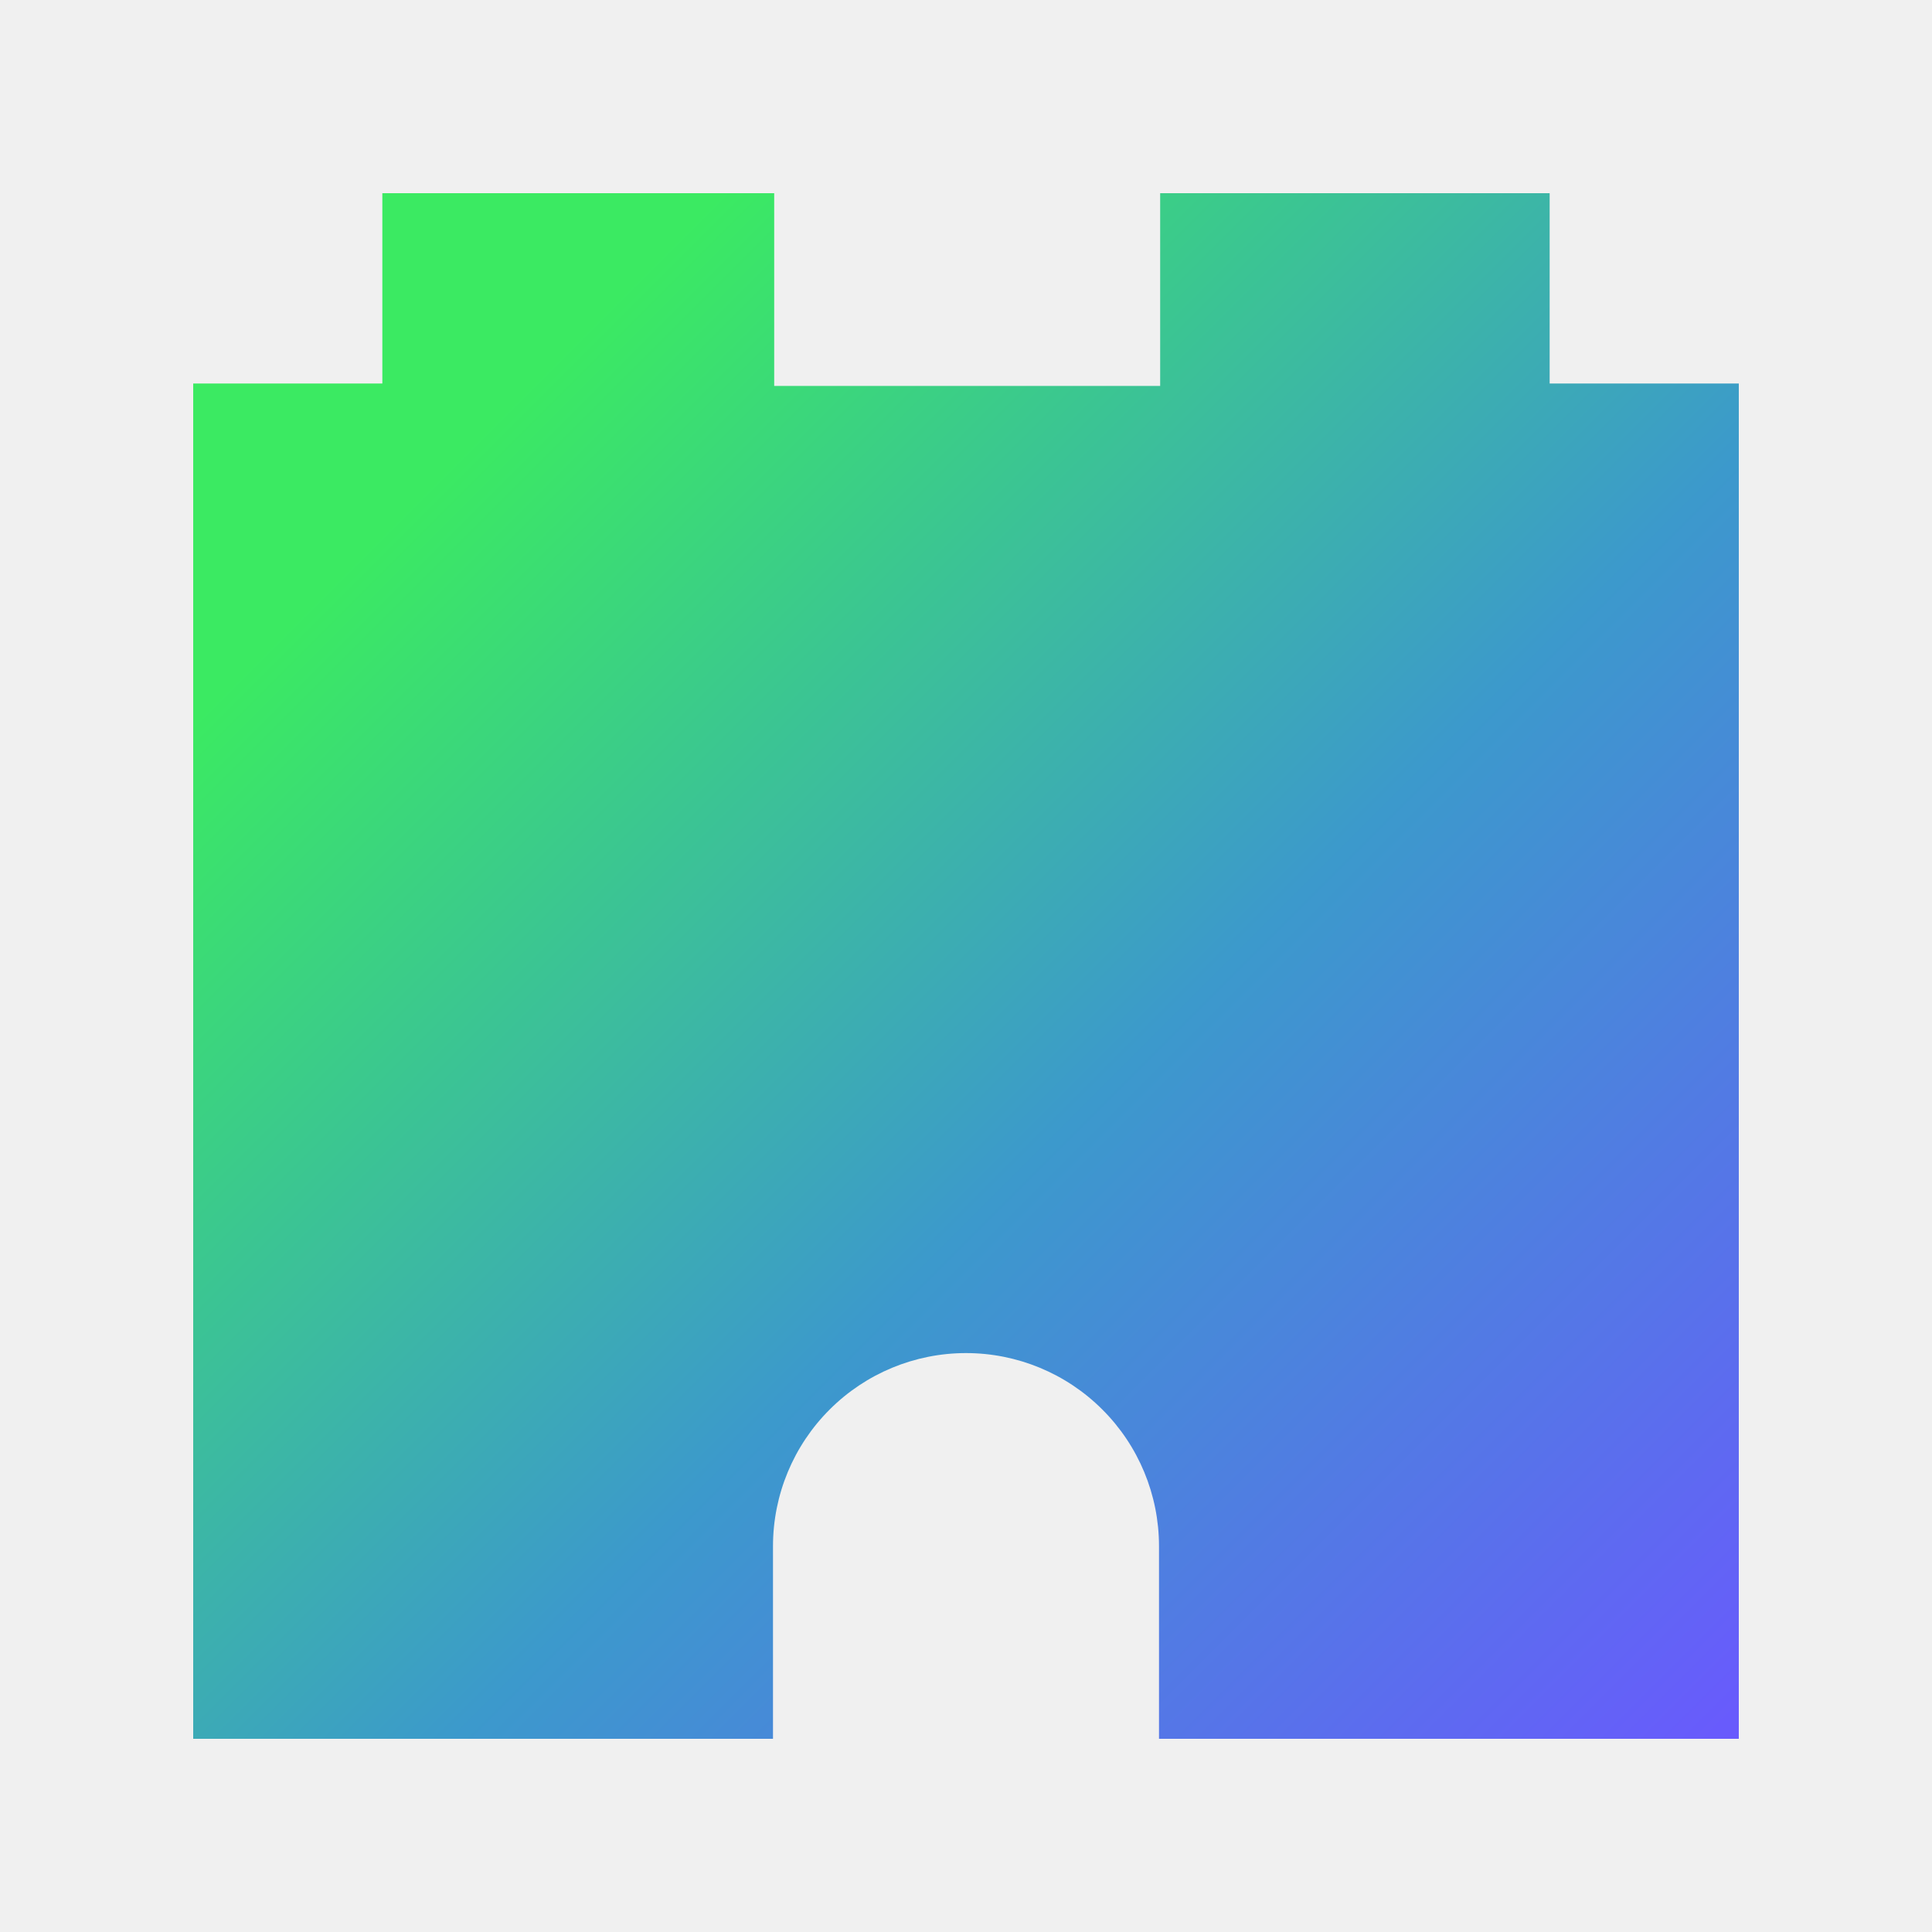
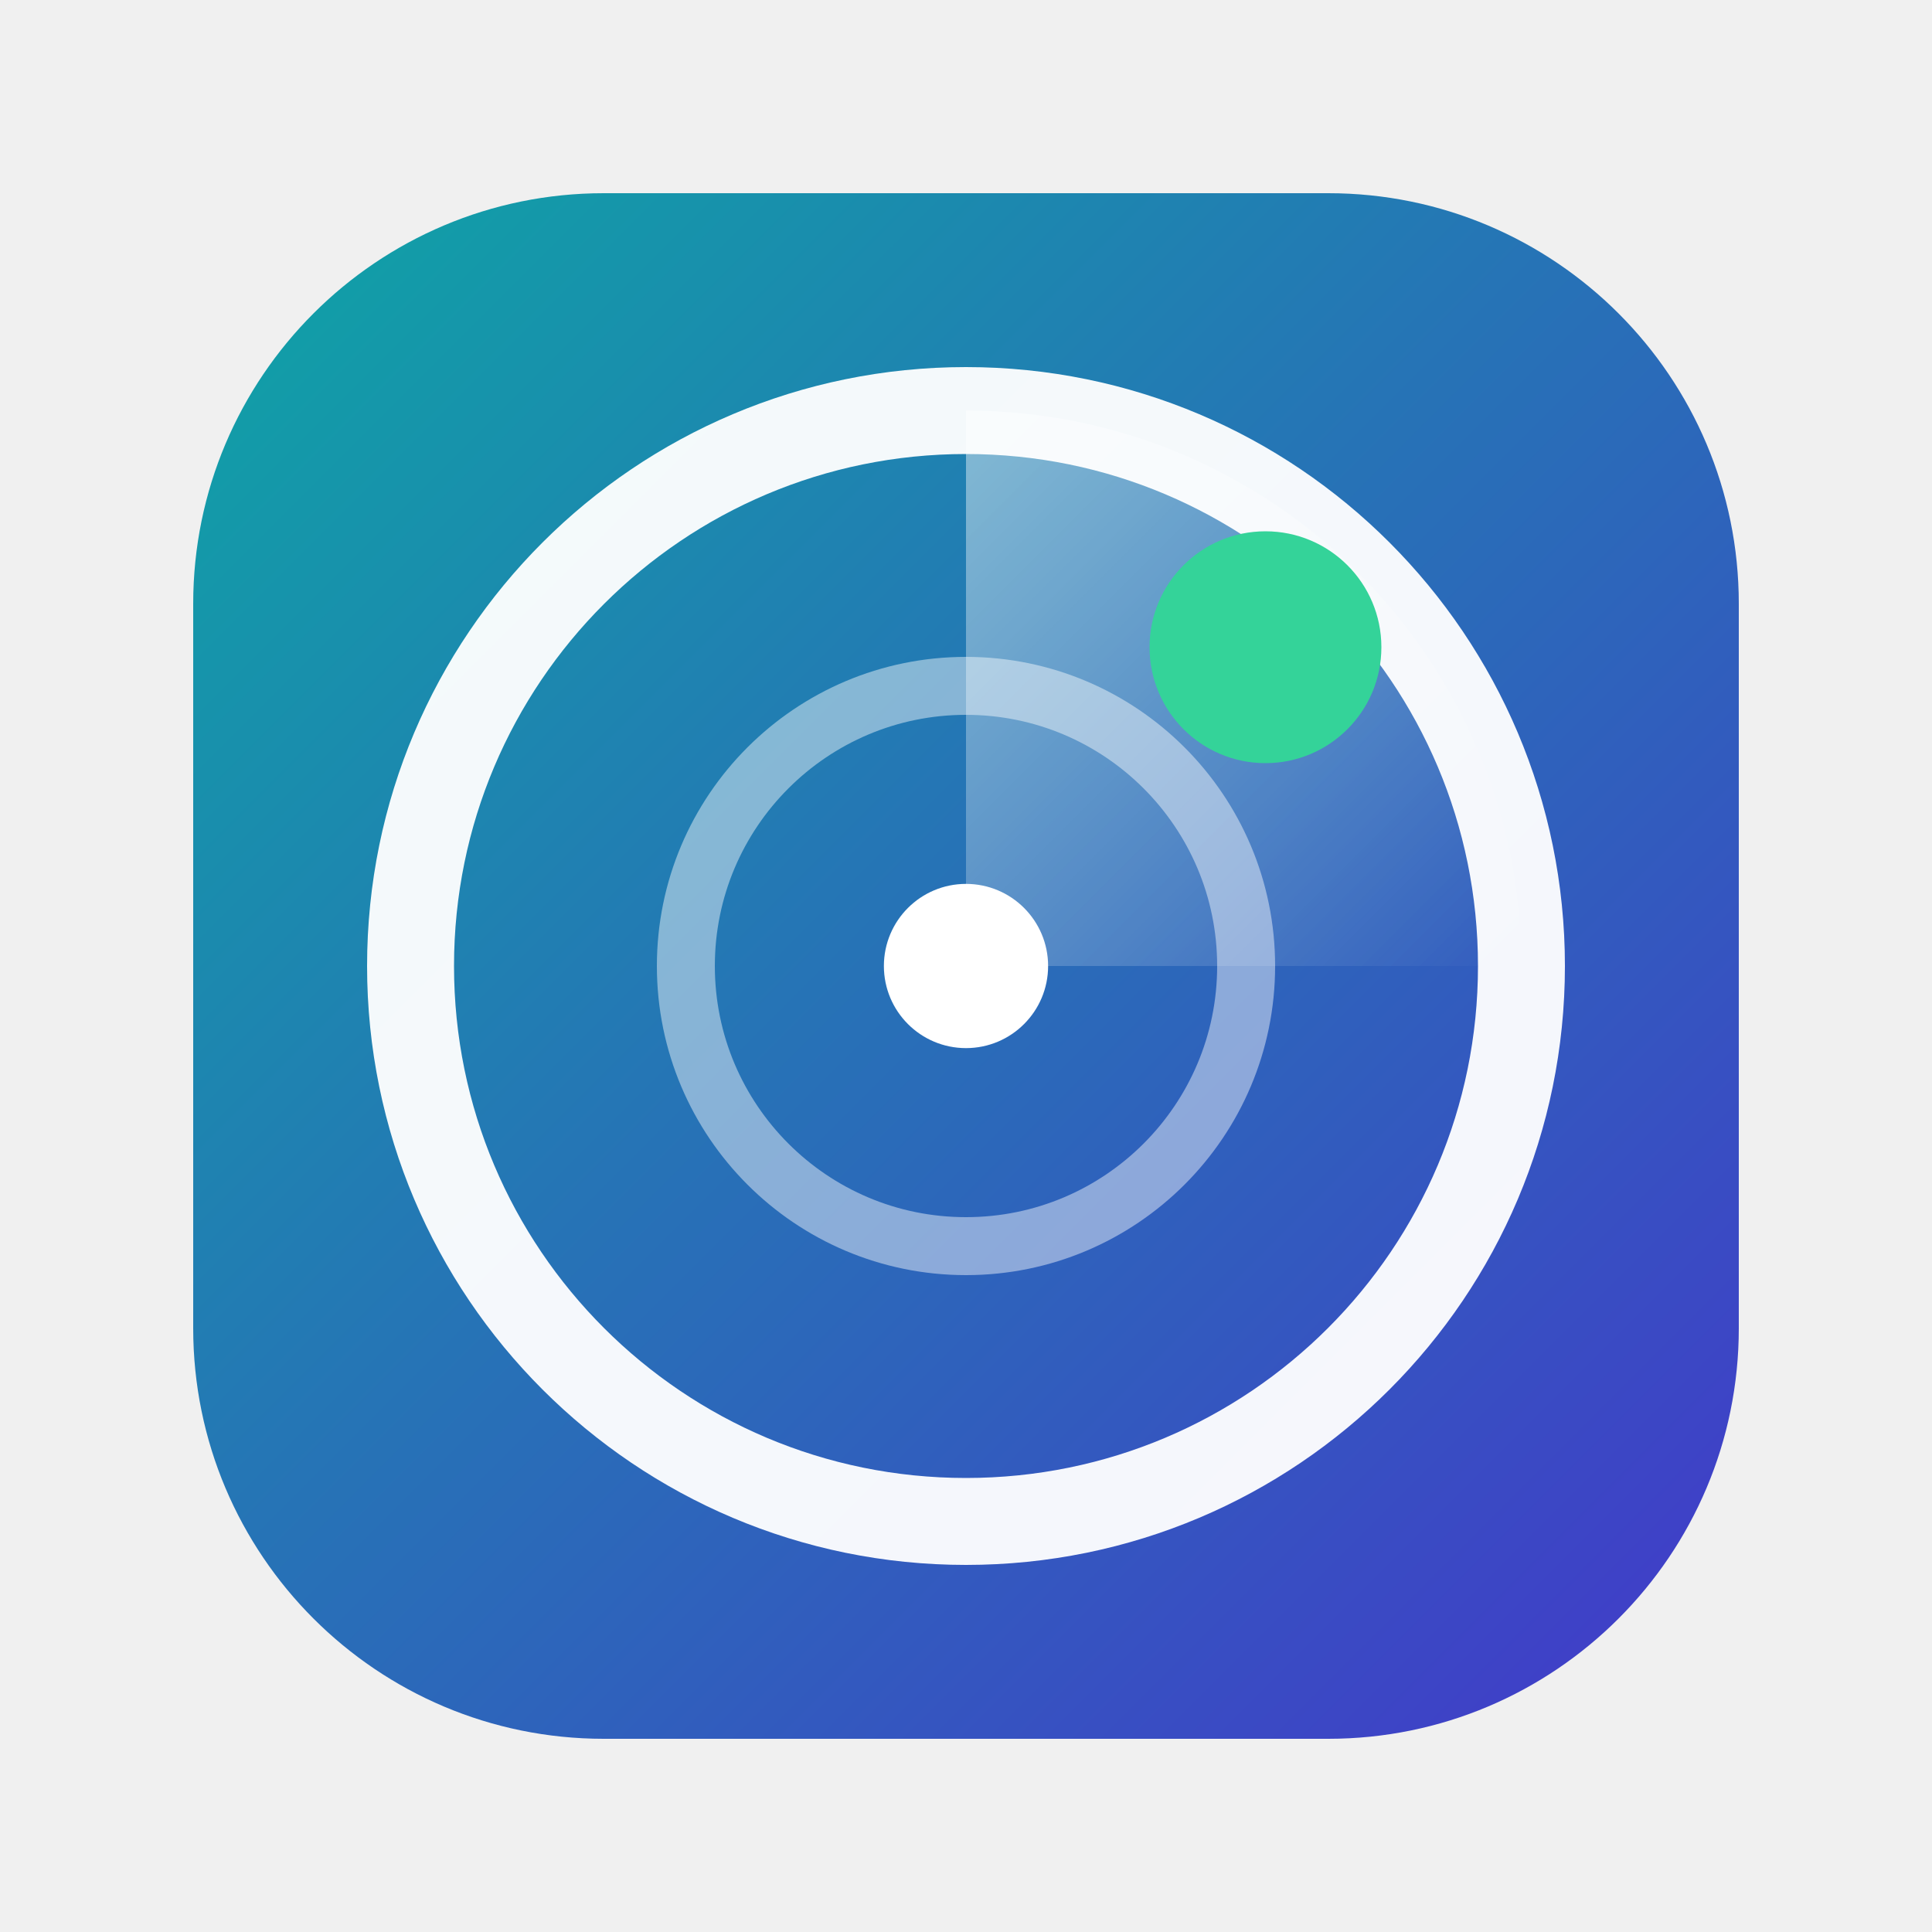
<svg xmlns="http://www.w3.org/2000/svg" width="40" height="40" viewBox="0 0 40 40" fill="none">
-   <path d="M32.084 7.94V4H24.02V7.99H16.029V4H7.916V7.94H4V36H16.004V32.005C16.006 30.946 16.427 29.931 17.177 29.183C17.926 28.434 18.941 28.014 20 28.014C21.059 28.014 22.074 28.434 22.823 29.183C23.573 29.931 23.994 30.946 23.996 32.005V36H36V7.94H32.084Z" fill="url(#paint0_linear)" />
  <defs>
-     <linearGradient id="paint0_linear" x1="2.942" y1="4.9" x2="37.777" y2="39.734" gradientUnits="userSpaceOnUse">
-       <stop offset="0.159" stop-color="#3BEA62" />
-       <stop offset="0.54" stop-color="#3C99CC" />
-       <stop offset="0.937" stop-color="#6B57FF" />
+     <linearGradient id="rr-badge" x1="4" y1="4" x2="36" y2="36" gradientUnits="userSpaceOnUse">
+       <stop stop-color="#0EA5A5" />
+       <stop offset="1" stop-color="#4338CA" />
+     </linearGradient>
+     <linearGradient id="rr-sweep" x1="20" y1="8.5" x2="31.5" y2="20" gradientUnits="userSpaceOnUse">
+       <stop stop-color="#FFFFFF" stop-opacity="0.45" />
+       <stop offset="1" stop-color="#FFFFFF" stop-opacity="0" />
    </linearGradient>
  </defs>
+   <rect x="4" y="4" width="32" height="32" rx="8.5" fill="url(#rr-badge)" />
+   <path d="M20 20L20 8.5A11.5 11.5 0 0 1 31.5 20Z" fill="url(#rr-sweep)" />
+   <circle cx="20" cy="20" r="11.5" stroke="#FFFFFF" stroke-width="1.8" opacity="0.95" />
+   <circle cx="20" cy="20" r="5.8" stroke="#FFFFFF" stroke-width="1.2" opacity="0.45" />
+   <circle cx="26.2" cy="13.4" r="2.4" fill="#34D399" />
+   <circle cx="20" cy="20" r="1.7" fill="#FFFFFF" />
</svg>
